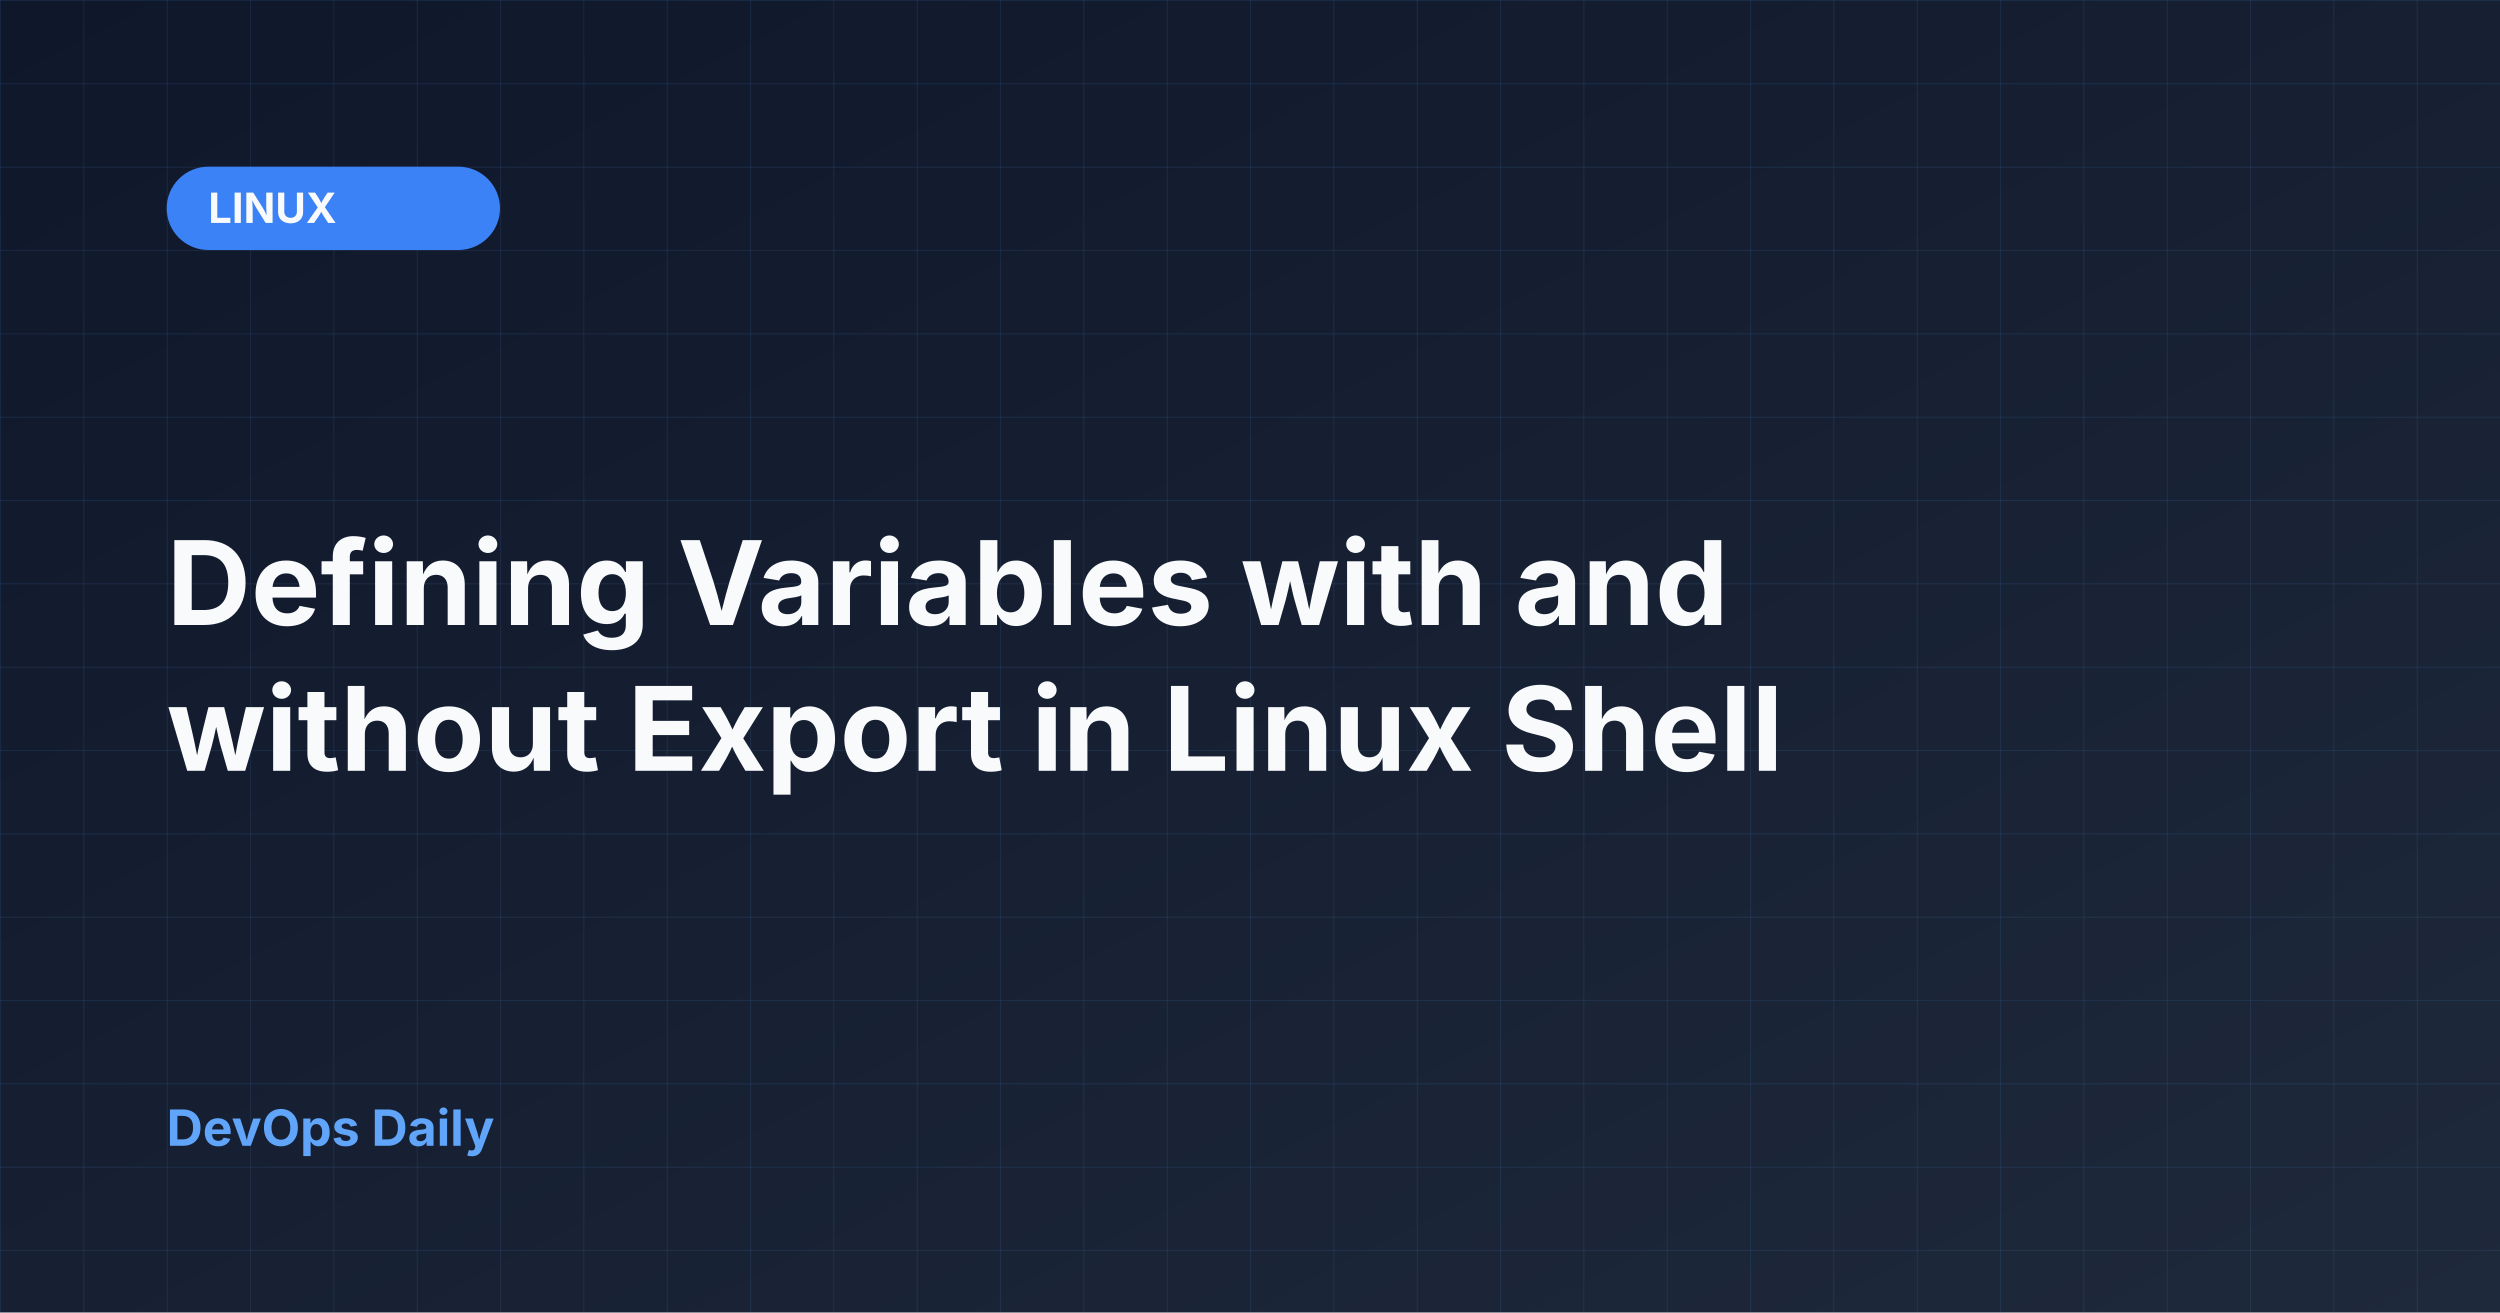
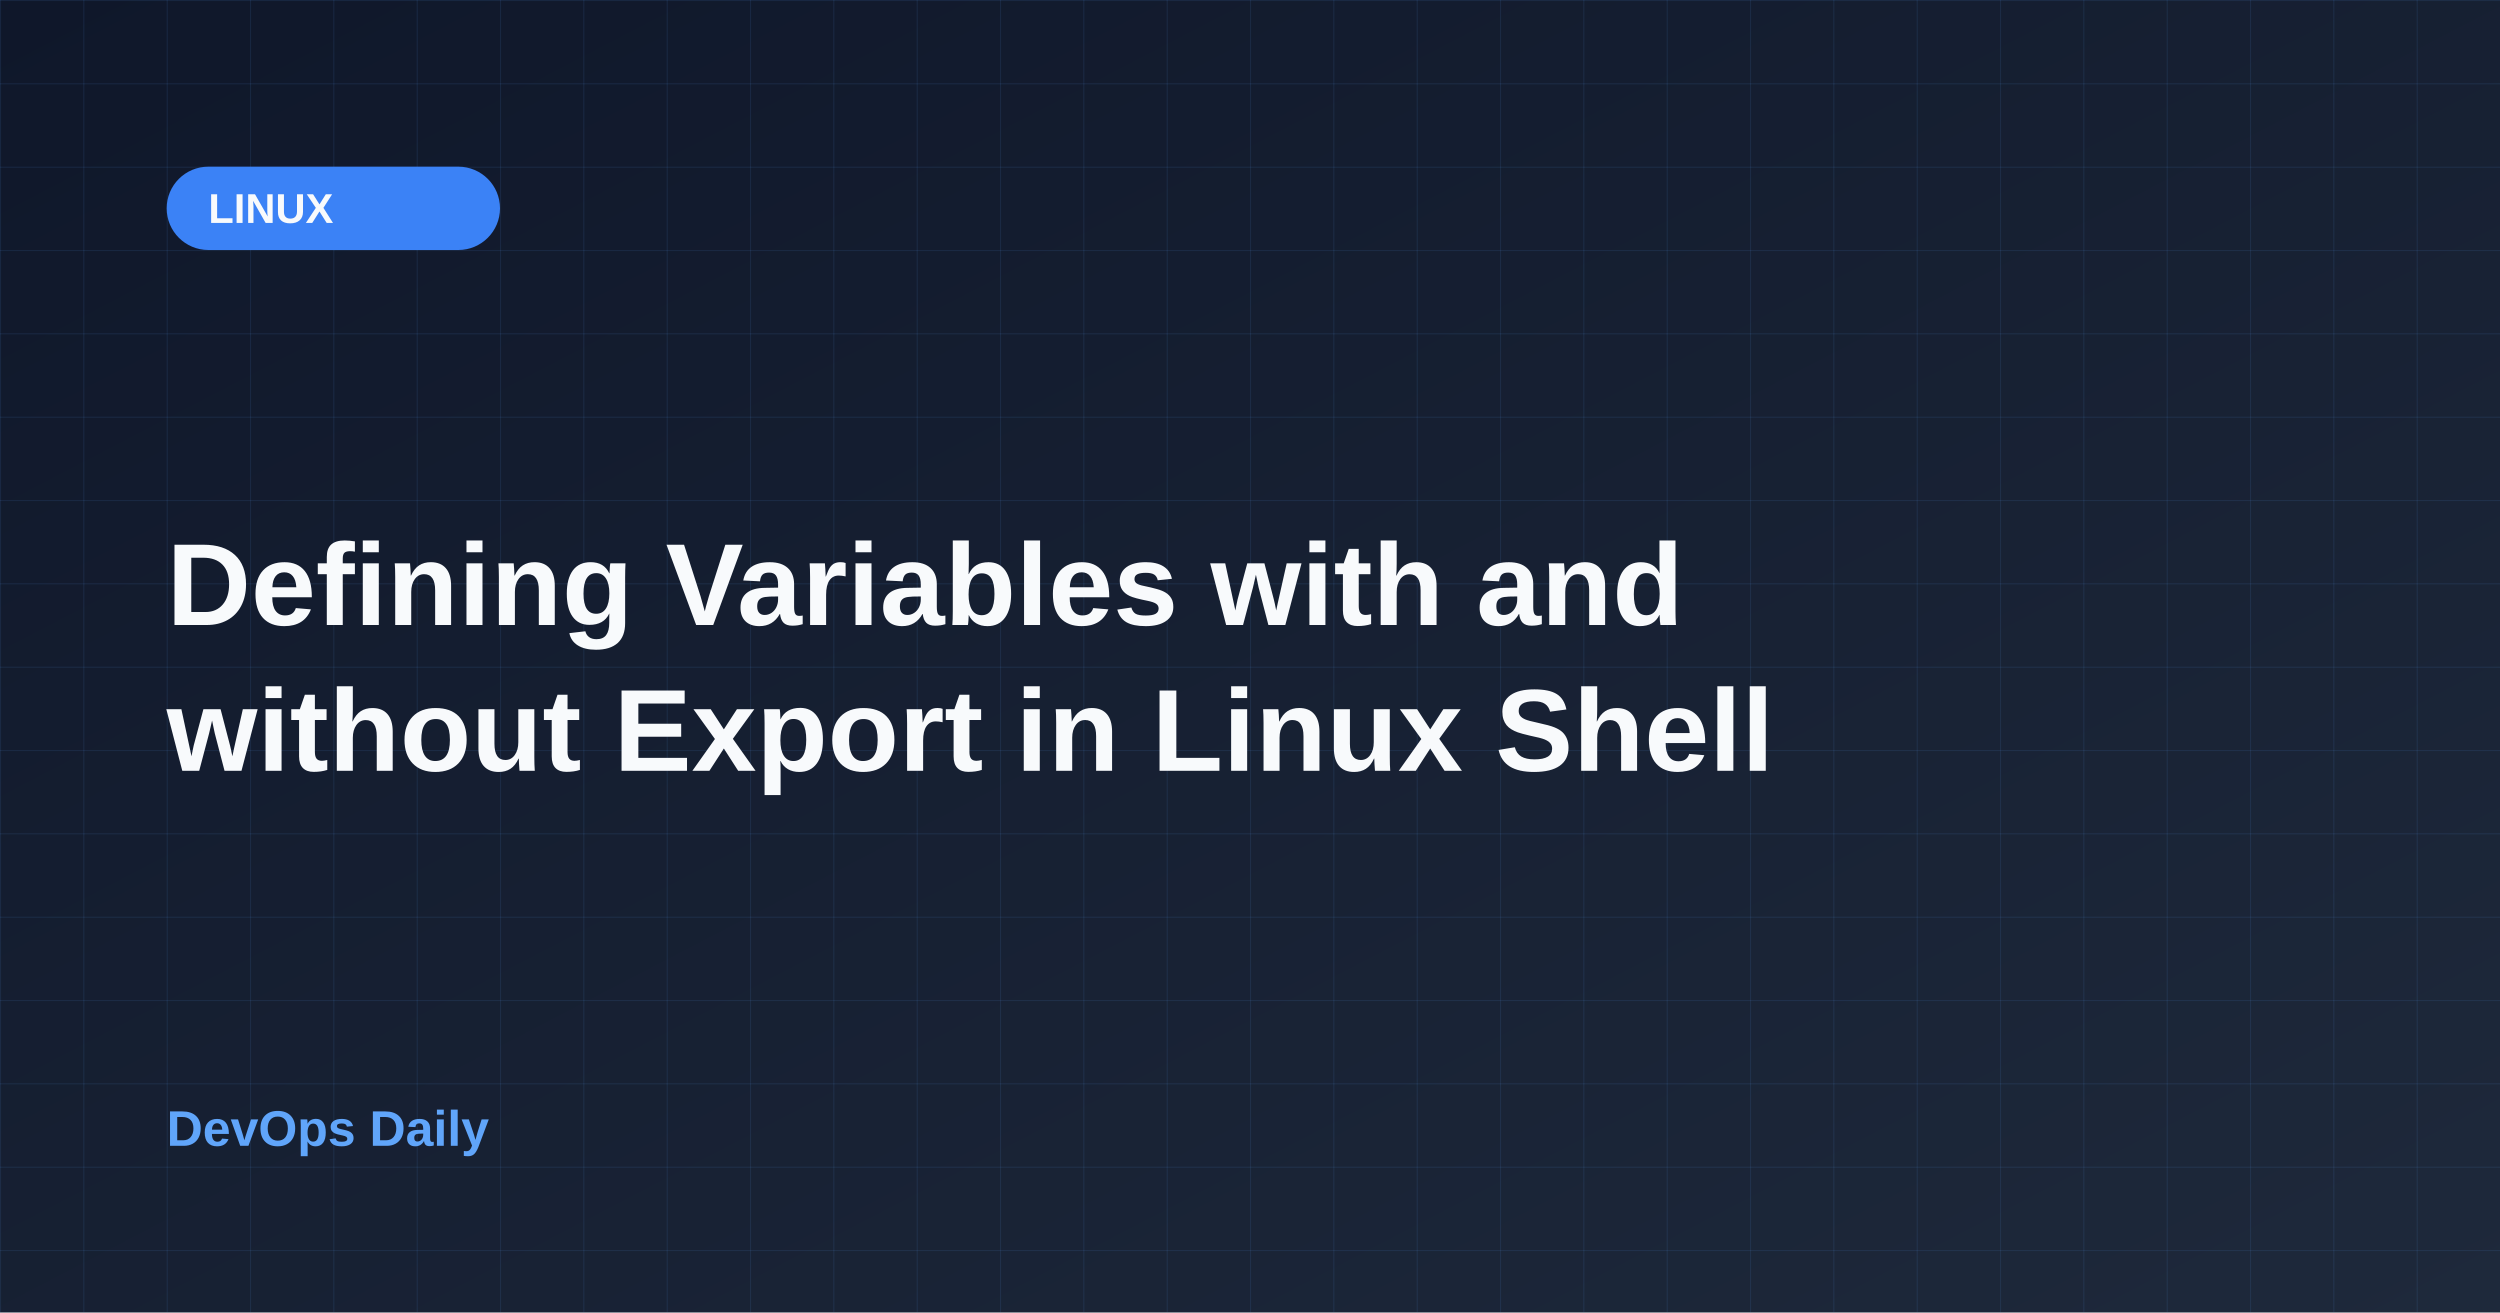
<svg xmlns="http://www.w3.org/2000/svg" width="1200" height="630">
  <defs>
    <linearGradient id="bgGradient" x1="0%" y1="0%" x2="100%" y2="100%">
      <stop offset="0%" style="stop-color:#0f172a;stop-opacity:1" />
      <stop offset="100%" style="stop-color:#1e293b;stop-opacity:1" />
    </linearGradient>
    <pattern id="grid" x="0" y="0" width="40" height="40" patternUnits="userSpaceOnUse">
      <line x1="0" y1="0" x2="0" y2="40" stroke="#60a5fa" stroke-width="1" opacity="0.1" />
      <line x1="0" y1="0" x2="40" y2="0" stroke="#60a5fa" stroke-width="1" opacity="0.1" />
    </pattern>
  </defs>
  <rect width="1200" height="630" fill="url(#bgGradient)" />
  <rect width="1200" height="630" fill="url(#grid)" />
  <rect x="80" y="80" width="160" height="40" rx="20" fill="#3b82f6" />
-   <text x="100" y="107" font-family="system-ui, -apple-system, sans-serif" font-size="20" font-weight="bold" fill="#f8fafc">LINUX</text>
-   <text x="80" y="300" font-family="system-ui, -apple-system, sans-serif" font-size="56" font-weight="bold" fill="#f8fafc">Defining Variables with and</text>
-   <text x="80" y="370" font-family="system-ui, -apple-system, sans-serif" font-size="56" font-weight="bold" fill="#f8fafc">without Export in Linux Shell</text>
-   <text x="80" y="550" font-family="system-ui, -apple-system, sans-serif" font-size="24" font-weight="bold" fill="#60a5fa">DevOps Daily</text>
+   <text x="100" y="107" font-family="Arial, sans-serif" font-size="20" font-weight="bold" fill="#f8fafc">LINUX</text>
+   <text x="80" y="300" font-family="Arial, sans-serif" font-size="56" font-weight="bold" fill="#f8fafc">Defining Variables with and</text>
+   <text x="80" y="370" font-family="Arial, sans-serif" font-size="56" font-weight="bold" fill="#f8fafc">without Export in Linux Shell</text>
+   <text x="80" y="550" font-family="Arial, sans-serif" font-size="24" font-weight="bold" fill="#60a5fa">DevOps Daily</text>
</svg>
